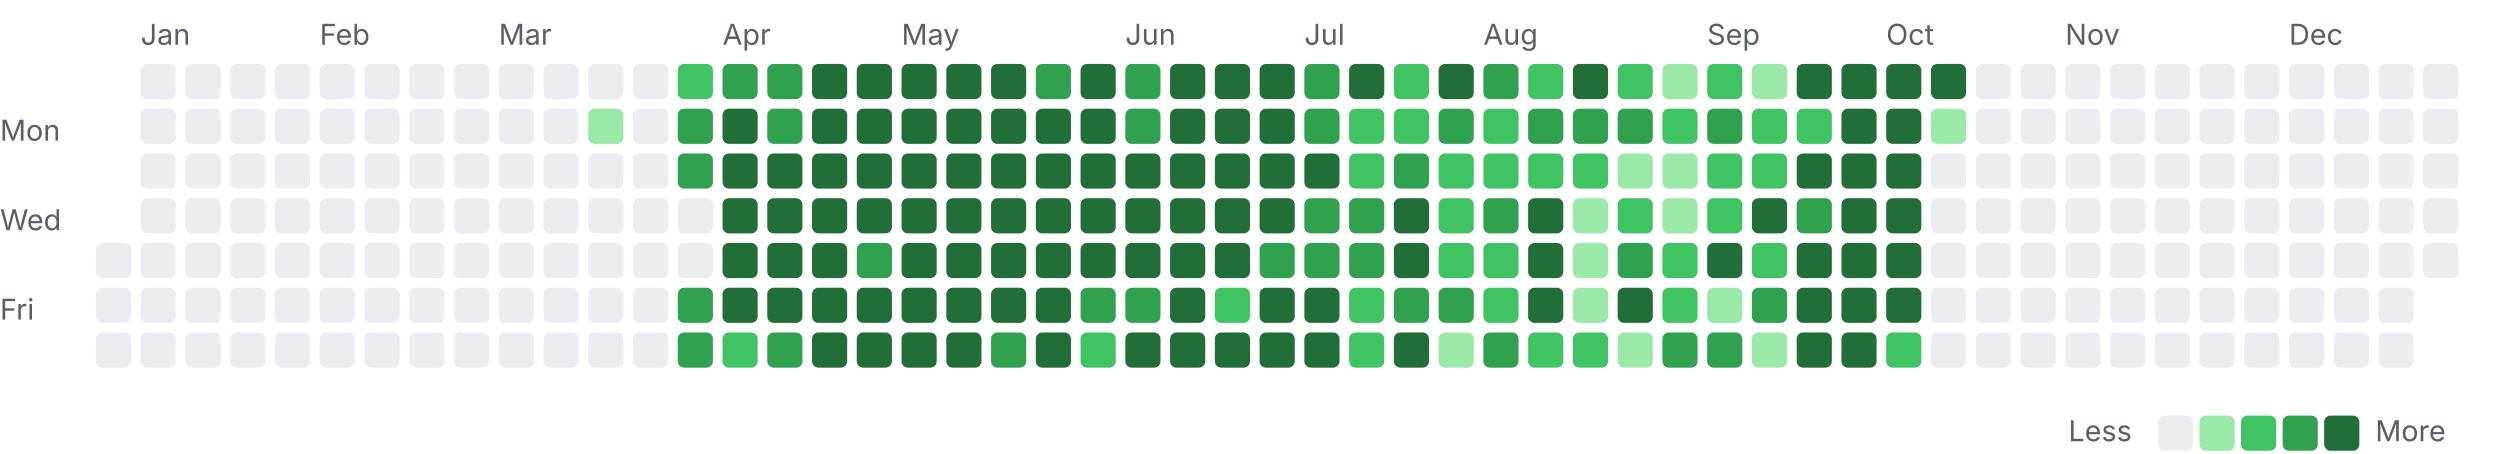
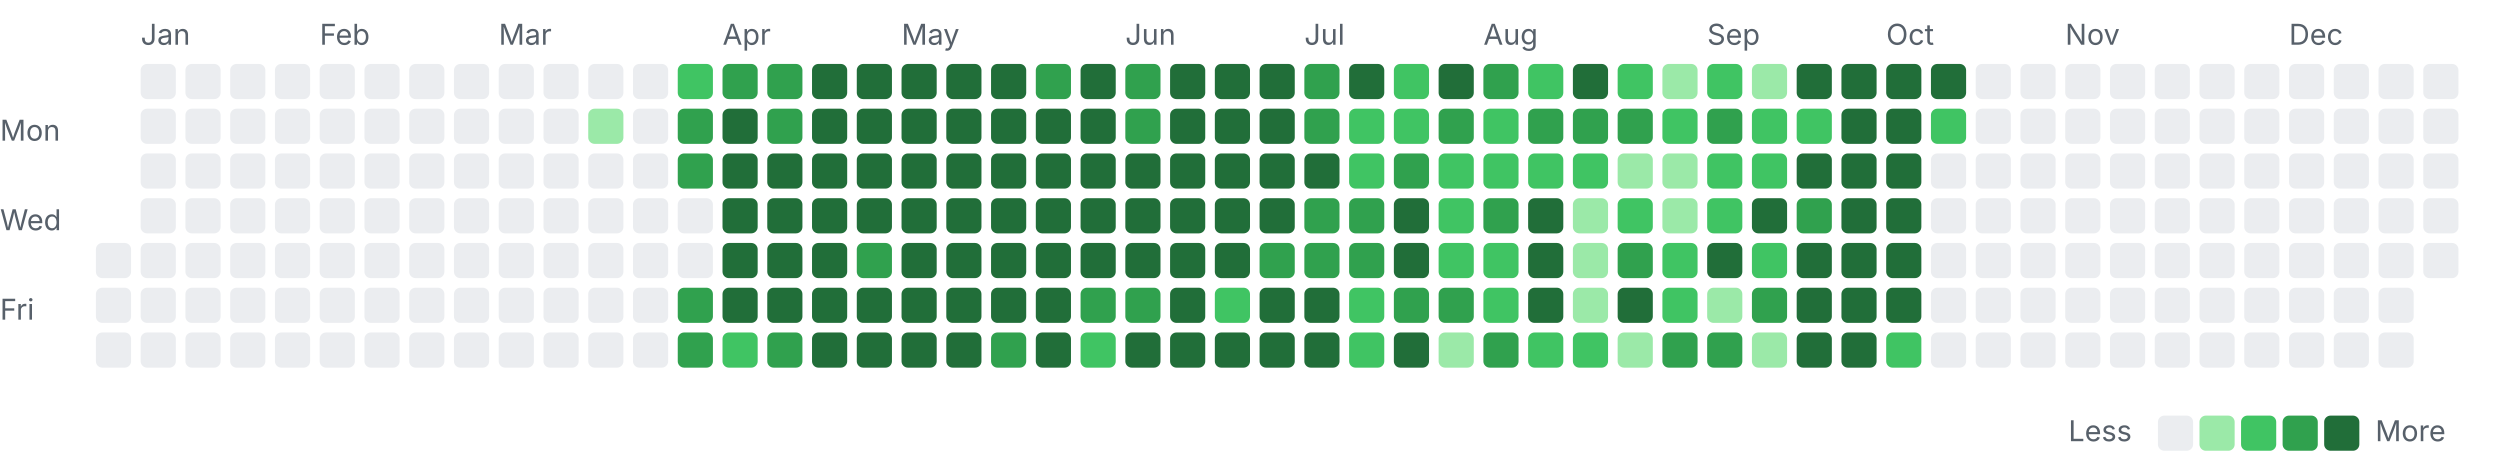
<svg xmlns="http://www.w3.org/2000/svg" width="782" height="142" viewBox="0 0 782 142">
  <style>.l0{fill:#ebedf0}.l1{fill:#9be9a8}.l2{fill:#40c463}.l3{fill:#30a14e}.l4{fill:#216e39} .lbl{fill:#57606a;font:9px -apple-system,Segoe UI,sans-serif}@media(prefers-color-scheme:dark){.l0{fill:#161b22}.l1{fill:#0e4429}.l2{fill:#006d32}.l3{fill:#26a641}.l4{fill:#39d353} .lbl{fill:#8b949e}}</style>
  <text class="lbl" x="44" y="14">Jan</text>
  <text class="lbl" x="100" y="14">Feb</text>
  <text class="lbl" x="156" y="14">Mar</text>
  <text class="lbl" x="226" y="14">Apr</text>
  <text class="lbl" x="282" y="14">May</text>
  <text class="lbl" x="352" y="14">Jun</text>
  <text class="lbl" x="408" y="14">Jul</text>
  <text class="lbl" x="464" y="14">Aug</text>
  <text class="lbl" x="534" y="14">Sep</text>
  <text class="lbl" x="590" y="14">Oct</text>
  <text class="lbl" x="646" y="14">Nov</text>
  <text class="lbl" x="716" y="14">Dec</text>
  <text class="lbl" x="0" y="44">Mon</text>
  <text class="lbl" x="0" y="72">Wed</text>
  <text class="lbl" x="0" y="100">Fri</text>
  <rect class="l0" x="30" y="76" width="11" height="11" rx="2" />
  <rect class="l0" x="30" y="90" width="11" height="11" rx="2" />
  <rect class="l0" x="30" y="104" width="11" height="11" rx="2" />
  <rect class="l0" x="44" y="20" width="11" height="11" rx="2" />
  <rect class="l0" x="44" y="34" width="11" height="11" rx="2" />
  <rect class="l0" x="44" y="48" width="11" height="11" rx="2" />
  <rect class="l0" x="44" y="62" width="11" height="11" rx="2" />
  <rect class="l0" x="44" y="76" width="11" height="11" rx="2" />
  <rect class="l0" x="44" y="90" width="11" height="11" rx="2" />
  <rect class="l0" x="44" y="104" width="11" height="11" rx="2" />
  <rect class="l0" x="58" y="20" width="11" height="11" rx="2" />
  <rect class="l0" x="58" y="34" width="11" height="11" rx="2" />
  <rect class="l0" x="58" y="48" width="11" height="11" rx="2" />
  <rect class="l0" x="58" y="62" width="11" height="11" rx="2" />
  <rect class="l0" x="58" y="76" width="11" height="11" rx="2" />
  <rect class="l0" x="58" y="90" width="11" height="11" rx="2" />
  <rect class="l0" x="58" y="104" width="11" height="11" rx="2" />
  <rect class="l0" x="72" y="20" width="11" height="11" rx="2" />
  <rect class="l0" x="72" y="34" width="11" height="11" rx="2" />
  <rect class="l0" x="72" y="48" width="11" height="11" rx="2" />
  <rect class="l0" x="72" y="62" width="11" height="11" rx="2" />
  <rect class="l0" x="72" y="76" width="11" height="11" rx="2" />
  <rect class="l0" x="72" y="90" width="11" height="11" rx="2" />
  <rect class="l0" x="72" y="104" width="11" height="11" rx="2" />
  <rect class="l0" x="86" y="20" width="11" height="11" rx="2" />
  <rect class="l0" x="86" y="34" width="11" height="11" rx="2" />
  <rect class="l0" x="86" y="48" width="11" height="11" rx="2" />
  <rect class="l0" x="86" y="62" width="11" height="11" rx="2" />
  <rect class="l0" x="86" y="76" width="11" height="11" rx="2" />
  <rect class="l0" x="86" y="90" width="11" height="11" rx="2" />
  <rect class="l0" x="86" y="104" width="11" height="11" rx="2" />
  <rect class="l0" x="100" y="20" width="11" height="11" rx="2" />
  <rect class="l0" x="100" y="34" width="11" height="11" rx="2" />
  <rect class="l0" x="100" y="48" width="11" height="11" rx="2" />
  <rect class="l0" x="100" y="62" width="11" height="11" rx="2" />
  <rect class="l0" x="100" y="76" width="11" height="11" rx="2" />
  <rect class="l0" x="100" y="90" width="11" height="11" rx="2" />
  <rect class="l0" x="100" y="104" width="11" height="11" rx="2" />
  <rect class="l0" x="114" y="20" width="11" height="11" rx="2" />
  <rect class="l0" x="114" y="34" width="11" height="11" rx="2" />
  <rect class="l0" x="114" y="48" width="11" height="11" rx="2" />
  <rect class="l0" x="114" y="62" width="11" height="11" rx="2" />
  <rect class="l0" x="114" y="76" width="11" height="11" rx="2" />
  <rect class="l0" x="114" y="90" width="11" height="11" rx="2" />
  <rect class="l0" x="114" y="104" width="11" height="11" rx="2" />
  <rect class="l0" x="128" y="20" width="11" height="11" rx="2" />
  <rect class="l0" x="128" y="34" width="11" height="11" rx="2" />
  <rect class="l0" x="128" y="48" width="11" height="11" rx="2" />
  <rect class="l0" x="128" y="62" width="11" height="11" rx="2" />
  <rect class="l0" x="128" y="76" width="11" height="11" rx="2" />
  <rect class="l0" x="128" y="90" width="11" height="11" rx="2" />
  <rect class="l0" x="128" y="104" width="11" height="11" rx="2" />
  <rect class="l0" x="142" y="20" width="11" height="11" rx="2" />
  <rect class="l0" x="142" y="34" width="11" height="11" rx="2" />
  <rect class="l0" x="142" y="48" width="11" height="11" rx="2" />
  <rect class="l0" x="142" y="62" width="11" height="11" rx="2" />
  <rect class="l0" x="142" y="76" width="11" height="11" rx="2" />
  <rect class="l0" x="142" y="90" width="11" height="11" rx="2" />
  <rect class="l0" x="142" y="104" width="11" height="11" rx="2" />
  <rect class="l0" x="156" y="20" width="11" height="11" rx="2" />
  <rect class="l0" x="156" y="34" width="11" height="11" rx="2" />
  <rect class="l0" x="156" y="48" width="11" height="11" rx="2" />
  <rect class="l0" x="156" y="62" width="11" height="11" rx="2" />
  <rect class="l0" x="156" y="76" width="11" height="11" rx="2" />
  <rect class="l0" x="156" y="90" width="11" height="11" rx="2" />
  <rect class="l0" x="156" y="104" width="11" height="11" rx="2" />
  <rect class="l0" x="170" y="20" width="11" height="11" rx="2" />
  <rect class="l0" x="170" y="34" width="11" height="11" rx="2" />
  <rect class="l0" x="170" y="48" width="11" height="11" rx="2" />
  <rect class="l0" x="170" y="62" width="11" height="11" rx="2" />
  <rect class="l0" x="170" y="76" width="11" height="11" rx="2" />
  <rect class="l0" x="170" y="90" width="11" height="11" rx="2" />
  <rect class="l0" x="170" y="104" width="11" height="11" rx="2" />
  <rect class="l0" x="184" y="20" width="11" height="11" rx="2" />
  <rect class="l1" x="184" y="34" width="11" height="11" rx="2" />
  <rect class="l0" x="184" y="48" width="11" height="11" rx="2" />
  <rect class="l0" x="184" y="62" width="11" height="11" rx="2" />
  <rect class="l0" x="184" y="76" width="11" height="11" rx="2" />
  <rect class="l0" x="184" y="90" width="11" height="11" rx="2" />
  <rect class="l0" x="184" y="104" width="11" height="11" rx="2" />
  <rect class="l0" x="198" y="20" width="11" height="11" rx="2" />
  <rect class="l0" x="198" y="34" width="11" height="11" rx="2" />
  <rect class="l0" x="198" y="48" width="11" height="11" rx="2" />
  <rect class="l0" x="198" y="62" width="11" height="11" rx="2" />
  <rect class="l0" x="198" y="76" width="11" height="11" rx="2" />
  <rect class="l0" x="198" y="90" width="11" height="11" rx="2" />
  <rect class="l0" x="198" y="104" width="11" height="11" rx="2" />
  <rect class="l2" x="212" y="20" width="11" height="11" rx="2" />
  <rect class="l3" x="212" y="34" width="11" height="11" rx="2" />
  <rect class="l3" x="212" y="48" width="11" height="11" rx="2" />
  <rect class="l0" x="212" y="62" width="11" height="11" rx="2" />
  <rect class="l0" x="212" y="76" width="11" height="11" rx="2" />
  <rect class="l3" x="212" y="90" width="11" height="11" rx="2" />
  <rect class="l3" x="212" y="104" width="11" height="11" rx="2" />
  <rect class="l3" x="226" y="20" width="11" height="11" rx="2" />
  <rect class="l4" x="226" y="34" width="11" height="11" rx="2" />
  <rect class="l4" x="226" y="48" width="11" height="11" rx="2" />
  <rect class="l4" x="226" y="62" width="11" height="11" rx="2" />
  <rect class="l4" x="226" y="76" width="11" height="11" rx="2" />
  <rect class="l4" x="226" y="90" width="11" height="11" rx="2" />
  <rect class="l2" x="226" y="104" width="11" height="11" rx="2" />
  <rect class="l3" x="240" y="20" width="11" height="11" rx="2" />
  <rect class="l3" x="240" y="34" width="11" height="11" rx="2" />
  <rect class="l4" x="240" y="48" width="11" height="11" rx="2" />
  <rect class="l4" x="240" y="62" width="11" height="11" rx="2" />
  <rect class="l4" x="240" y="76" width="11" height="11" rx="2" />
  <rect class="l4" x="240" y="90" width="11" height="11" rx="2" />
  <rect class="l3" x="240" y="104" width="11" height="11" rx="2" />
  <rect class="l4" x="254" y="20" width="11" height="11" rx="2" />
  <rect class="l4" x="254" y="34" width="11" height="11" rx="2" />
  <rect class="l4" x="254" y="48" width="11" height="11" rx="2" />
  <rect class="l4" x="254" y="62" width="11" height="11" rx="2" />
  <rect class="l4" x="254" y="76" width="11" height="11" rx="2" />
  <rect class="l4" x="254" y="90" width="11" height="11" rx="2" />
  <rect class="l4" x="254" y="104" width="11" height="11" rx="2" />
  <rect class="l4" x="268" y="20" width="11" height="11" rx="2" />
  <rect class="l4" x="268" y="34" width="11" height="11" rx="2" />
  <rect class="l4" x="268" y="48" width="11" height="11" rx="2" />
  <rect class="l4" x="268" y="62" width="11" height="11" rx="2" />
  <rect class="l3" x="268" y="76" width="11" height="11" rx="2" />
  <rect class="l4" x="268" y="90" width="11" height="11" rx="2" />
  <rect class="l4" x="268" y="104" width="11" height="11" rx="2" />
  <rect class="l4" x="282" y="20" width="11" height="11" rx="2" />
  <rect class="l4" x="282" y="34" width="11" height="11" rx="2" />
  <rect class="l4" x="282" y="48" width="11" height="11" rx="2" />
  <rect class="l4" x="282" y="62" width="11" height="11" rx="2" />
  <rect class="l4" x="282" y="76" width="11" height="11" rx="2" />
  <rect class="l4" x="282" y="90" width="11" height="11" rx="2" />
  <rect class="l4" x="282" y="104" width="11" height="11" rx="2" />
  <rect class="l4" x="296" y="20" width="11" height="11" rx="2" />
  <rect class="l4" x="296" y="34" width="11" height="11" rx="2" />
  <rect class="l4" x="296" y="48" width="11" height="11" rx="2" />
  <rect class="l4" x="296" y="62" width="11" height="11" rx="2" />
  <rect class="l4" x="296" y="76" width="11" height="11" rx="2" />
  <rect class="l4" x="296" y="90" width="11" height="11" rx="2" />
  <rect class="l4" x="296" y="104" width="11" height="11" rx="2" />
  <rect class="l4" x="310" y="20" width="11" height="11" rx="2" />
  <rect class="l4" x="310" y="34" width="11" height="11" rx="2" />
  <rect class="l4" x="310" y="48" width="11" height="11" rx="2" />
  <rect class="l4" x="310" y="62" width="11" height="11" rx="2" />
  <rect class="l4" x="310" y="76" width="11" height="11" rx="2" />
  <rect class="l4" x="310" y="90" width="11" height="11" rx="2" />
  <rect class="l3" x="310" y="104" width="11" height="11" rx="2" />
  <rect class="l3" x="324" y="20" width="11" height="11" rx="2" />
  <rect class="l4" x="324" y="34" width="11" height="11" rx="2" />
  <rect class="l4" x="324" y="48" width="11" height="11" rx="2" />
  <rect class="l4" x="324" y="62" width="11" height="11" rx="2" />
  <rect class="l4" x="324" y="76" width="11" height="11" rx="2" />
  <rect class="l4" x="324" y="90" width="11" height="11" rx="2" />
  <rect class="l4" x="324" y="104" width="11" height="11" rx="2" />
  <rect class="l4" x="338" y="20" width="11" height="11" rx="2" />
  <rect class="l4" x="338" y="34" width="11" height="11" rx="2" />
  <rect class="l4" x="338" y="48" width="11" height="11" rx="2" />
  <rect class="l4" x="338" y="62" width="11" height="11" rx="2" />
  <rect class="l4" x="338" y="76" width="11" height="11" rx="2" />
  <rect class="l3" x="338" y="90" width="11" height="11" rx="2" />
  <rect class="l2" x="338" y="104" width="11" height="11" rx="2" />
  <rect class="l3" x="352" y="20" width="11" height="11" rx="2" />
  <rect class="l3" x="352" y="34" width="11" height="11" rx="2" />
  <rect class="l4" x="352" y="48" width="11" height="11" rx="2" />
  <rect class="l4" x="352" y="62" width="11" height="11" rx="2" />
  <rect class="l4" x="352" y="76" width="11" height="11" rx="2" />
  <rect class="l3" x="352" y="90" width="11" height="11" rx="2" />
  <rect class="l4" x="352" y="104" width="11" height="11" rx="2" />
  <rect class="l4" x="366" y="20" width="11" height="11" rx="2" />
  <rect class="l4" x="366" y="34" width="11" height="11" rx="2" />
  <rect class="l4" x="366" y="48" width="11" height="11" rx="2" />
  <rect class="l4" x="366" y="62" width="11" height="11" rx="2" />
  <rect class="l4" x="366" y="76" width="11" height="11" rx="2" />
  <rect class="l4" x="366" y="90" width="11" height="11" rx="2" />
  <rect class="l4" x="366" y="104" width="11" height="11" rx="2" />
  <rect class="l4" x="380" y="20" width="11" height="11" rx="2" />
  <rect class="l4" x="380" y="34" width="11" height="11" rx="2" />
  <rect class="l4" x="380" y="48" width="11" height="11" rx="2" />
  <rect class="l4" x="380" y="62" width="11" height="11" rx="2" />
  <rect class="l4" x="380" y="76" width="11" height="11" rx="2" />
  <rect class="l2" x="380" y="90" width="11" height="11" rx="2" />
  <rect class="l4" x="380" y="104" width="11" height="11" rx="2" />
  <rect class="l4" x="394" y="20" width="11" height="11" rx="2" />
  <rect class="l4" x="394" y="34" width="11" height="11" rx="2" />
  <rect class="l4" x="394" y="48" width="11" height="11" rx="2" />
  <rect class="l4" x="394" y="62" width="11" height="11" rx="2" />
  <rect class="l3" x="394" y="76" width="11" height="11" rx="2" />
  <rect class="l4" x="394" y="90" width="11" height="11" rx="2" />
  <rect class="l4" x="394" y="104" width="11" height="11" rx="2" />
  <rect class="l3" x="408" y="20" width="11" height="11" rx="2" />
  <rect class="l3" x="408" y="34" width="11" height="11" rx="2" />
  <rect class="l4" x="408" y="48" width="11" height="11" rx="2" />
  <rect class="l3" x="408" y="62" width="11" height="11" rx="2" />
  <rect class="l3" x="408" y="76" width="11" height="11" rx="2" />
  <rect class="l4" x="408" y="90" width="11" height="11" rx="2" />
  <rect class="l4" x="408" y="104" width="11" height="11" rx="2" />
  <rect class="l4" x="422" y="20" width="11" height="11" rx="2" />
  <rect class="l2" x="422" y="34" width="11" height="11" rx="2" />
  <rect class="l2" x="422" y="48" width="11" height="11" rx="2" />
  <rect class="l3" x="422" y="62" width="11" height="11" rx="2" />
  <rect class="l3" x="422" y="76" width="11" height="11" rx="2" />
  <rect class="l2" x="422" y="90" width="11" height="11" rx="2" />
  <rect class="l2" x="422" y="104" width="11" height="11" rx="2" />
  <rect class="l2" x="436" y="20" width="11" height="11" rx="2" />
  <rect class="l2" x="436" y="34" width="11" height="11" rx="2" />
  <rect class="l3" x="436" y="48" width="11" height="11" rx="2" />
  <rect class="l4" x="436" y="62" width="11" height="11" rx="2" />
  <rect class="l4" x="436" y="76" width="11" height="11" rx="2" />
  <rect class="l3" x="436" y="90" width="11" height="11" rx="2" />
  <rect class="l4" x="436" y="104" width="11" height="11" rx="2" />
  <rect class="l4" x="450" y="20" width="11" height="11" rx="2" />
  <rect class="l3" x="450" y="34" width="11" height="11" rx="2" />
  <rect class="l2" x="450" y="48" width="11" height="11" rx="2" />
  <rect class="l2" x="450" y="62" width="11" height="11" rx="2" />
  <rect class="l2" x="450" y="76" width="11" height="11" rx="2" />
  <rect class="l3" x="450" y="90" width="11" height="11" rx="2" />
  <rect class="l1" x="450" y="104" width="11" height="11" rx="2" />
  <rect class="l3" x="464" y="20" width="11" height="11" rx="2" />
  <rect class="l2" x="464" y="34" width="11" height="11" rx="2" />
  <rect class="l2" x="464" y="48" width="11" height="11" rx="2" />
  <rect class="l3" x="464" y="62" width="11" height="11" rx="2" />
  <rect class="l2" x="464" y="76" width="11" height="11" rx="2" />
  <rect class="l2" x="464" y="90" width="11" height="11" rx="2" />
  <rect class="l3" x="464" y="104" width="11" height="11" rx="2" />
  <rect class="l2" x="478" y="20" width="11" height="11" rx="2" />
  <rect class="l3" x="478" y="34" width="11" height="11" rx="2" />
  <rect class="l2" x="478" y="48" width="11" height="11" rx="2" />
  <rect class="l4" x="478" y="62" width="11" height="11" rx="2" />
  <rect class="l4" x="478" y="76" width="11" height="11" rx="2" />
  <rect class="l4" x="478" y="90" width="11" height="11" rx="2" />
  <rect class="l2" x="478" y="104" width="11" height="11" rx="2" />
  <rect class="l4" x="492" y="20" width="11" height="11" rx="2" />
  <rect class="l3" x="492" y="34" width="11" height="11" rx="2" />
  <rect class="l2" x="492" y="48" width="11" height="11" rx="2" />
  <rect class="l1" x="492" y="62" width="11" height="11" rx="2" />
  <rect class="l1" x="492" y="76" width="11" height="11" rx="2" />
  <rect class="l1" x="492" y="90" width="11" height="11" rx="2" />
  <rect class="l2" x="492" y="104" width="11" height="11" rx="2" />
  <rect class="l2" x="506" y="20" width="11" height="11" rx="2" />
  <rect class="l3" x="506" y="34" width="11" height="11" rx="2" />
  <rect class="l1" x="506" y="48" width="11" height="11" rx="2" />
  <rect class="l2" x="506" y="62" width="11" height="11" rx="2" />
  <rect class="l3" x="506" y="76" width="11" height="11" rx="2" />
  <rect class="l4" x="506" y="90" width="11" height="11" rx="2" />
  <rect class="l1" x="506" y="104" width="11" height="11" rx="2" />
  <rect class="l1" x="520" y="20" width="11" height="11" rx="2" />
  <rect class="l2" x="520" y="34" width="11" height="11" rx="2" />
  <rect class="l1" x="520" y="48" width="11" height="11" rx="2" />
  <rect class="l1" x="520" y="62" width="11" height="11" rx="2" />
  <rect class="l2" x="520" y="76" width="11" height="11" rx="2" />
  <rect class="l2" x="520" y="90" width="11" height="11" rx="2" />
  <rect class="l3" x="520" y="104" width="11" height="11" rx="2" />
  <rect class="l2" x="534" y="20" width="11" height="11" rx="2" />
  <rect class="l3" x="534" y="34" width="11" height="11" rx="2" />
  <rect class="l2" x="534" y="48" width="11" height="11" rx="2" />
  <rect class="l2" x="534" y="62" width="11" height="11" rx="2" />
  <rect class="l4" x="534" y="76" width="11" height="11" rx="2" />
  <rect class="l1" x="534" y="90" width="11" height="11" rx="2" />
  <rect class="l3" x="534" y="104" width="11" height="11" rx="2" />
  <rect class="l1" x="548" y="20" width="11" height="11" rx="2" />
  <rect class="l2" x="548" y="34" width="11" height="11" rx="2" />
  <rect class="l2" x="548" y="48" width="11" height="11" rx="2" />
  <rect class="l4" x="548" y="62" width="11" height="11" rx="2" />
  <rect class="l2" x="548" y="76" width="11" height="11" rx="2" />
  <rect class="l3" x="548" y="90" width="11" height="11" rx="2" />
  <rect class="l1" x="548" y="104" width="11" height="11" rx="2" />
  <rect class="l4" x="562" y="20" width="11" height="11" rx="2" />
  <rect class="l2" x="562" y="34" width="11" height="11" rx="2" />
  <rect class="l4" x="562" y="48" width="11" height="11" rx="2" />
  <rect class="l3" x="562" y="62" width="11" height="11" rx="2" />
  <rect class="l4" x="562" y="76" width="11" height="11" rx="2" />
  <rect class="l4" x="562" y="90" width="11" height="11" rx="2" />
  <rect class="l4" x="562" y="104" width="11" height="11" rx="2" />
  <rect class="l4" x="576" y="20" width="11" height="11" rx="2" />
  <rect class="l4" x="576" y="34" width="11" height="11" rx="2" />
  <rect class="l4" x="576" y="48" width="11" height="11" rx="2" />
  <rect class="l4" x="576" y="62" width="11" height="11" rx="2" />
  <rect class="l4" x="576" y="76" width="11" height="11" rx="2" />
  <rect class="l4" x="576" y="90" width="11" height="11" rx="2" />
  <rect class="l4" x="576" y="104" width="11" height="11" rx="2" />
  <rect class="l4" x="590" y="20" width="11" height="11" rx="2" />
  <rect class="l4" x="590" y="34" width="11" height="11" rx="2" />
  <rect class="l4" x="590" y="48" width="11" height="11" rx="2" />
  <rect class="l4" x="590" y="62" width="11" height="11" rx="2" />
  <rect class="l4" x="590" y="76" width="11" height="11" rx="2" />
  <rect class="l4" x="590" y="90" width="11" height="11" rx="2" />
  <rect class="l2" x="590" y="104" width="11" height="11" rx="2" />
  <rect class="l4" x="604" y="20" width="11" height="11" rx="2" />
-   <rect class="l1" x="604" y="34" width="11" height="11" rx="2" />
+   <rect class="l2" x="604" y="34" width="11" height="11" rx="2" />
  <rect class="l0" x="604" y="48" width="11" height="11" rx="2" />
  <rect class="l0" x="604" y="62" width="11" height="11" rx="2" />
  <rect class="l0" x="604" y="76" width="11" height="11" rx="2" />
  <rect class="l0" x="604" y="90" width="11" height="11" rx="2" />
  <rect class="l0" x="604" y="104" width="11" height="11" rx="2" />
  <rect class="l0" x="618" y="20" width="11" height="11" rx="2" />
  <rect class="l0" x="618" y="34" width="11" height="11" rx="2" />
  <rect class="l0" x="618" y="48" width="11" height="11" rx="2" />
  <rect class="l0" x="618" y="62" width="11" height="11" rx="2" />
  <rect class="l0" x="618" y="76" width="11" height="11" rx="2" />
  <rect class="l0" x="618" y="90" width="11" height="11" rx="2" />
  <rect class="l0" x="618" y="104" width="11" height="11" rx="2" />
  <rect class="l0" x="632" y="20" width="11" height="11" rx="2" />
  <rect class="l0" x="632" y="34" width="11" height="11" rx="2" />
  <rect class="l0" x="632" y="48" width="11" height="11" rx="2" />
  <rect class="l0" x="632" y="62" width="11" height="11" rx="2" />
  <rect class="l0" x="632" y="76" width="11" height="11" rx="2" />
  <rect class="l0" x="632" y="90" width="11" height="11" rx="2" />
  <rect class="l0" x="632" y="104" width="11" height="11" rx="2" />
  <rect class="l0" x="646" y="20" width="11" height="11" rx="2" />
  <rect class="l0" x="646" y="34" width="11" height="11" rx="2" />
  <rect class="l0" x="646" y="48" width="11" height="11" rx="2" />
  <rect class="l0" x="646" y="62" width="11" height="11" rx="2" />
  <rect class="l0" x="646" y="76" width="11" height="11" rx="2" />
  <rect class="l0" x="646" y="90" width="11" height="11" rx="2" />
  <rect class="l0" x="646" y="104" width="11" height="11" rx="2" />
  <rect class="l0" x="660" y="20" width="11" height="11" rx="2" />
  <rect class="l0" x="660" y="34" width="11" height="11" rx="2" />
  <rect class="l0" x="660" y="48" width="11" height="11" rx="2" />
  <rect class="l0" x="660" y="62" width="11" height="11" rx="2" />
  <rect class="l0" x="660" y="76" width="11" height="11" rx="2" />
  <rect class="l0" x="660" y="90" width="11" height="11" rx="2" />
  <rect class="l0" x="660" y="104" width="11" height="11" rx="2" />
  <rect class="l0" x="674" y="20" width="11" height="11" rx="2" />
  <rect class="l0" x="674" y="34" width="11" height="11" rx="2" />
  <rect class="l0" x="674" y="48" width="11" height="11" rx="2" />
  <rect class="l0" x="674" y="62" width="11" height="11" rx="2" />
  <rect class="l0" x="674" y="76" width="11" height="11" rx="2" />
  <rect class="l0" x="674" y="90" width="11" height="11" rx="2" />
  <rect class="l0" x="674" y="104" width="11" height="11" rx="2" />
  <rect class="l0" x="688" y="20" width="11" height="11" rx="2" />
  <rect class="l0" x="688" y="34" width="11" height="11" rx="2" />
  <rect class="l0" x="688" y="48" width="11" height="11" rx="2" />
  <rect class="l0" x="688" y="62" width="11" height="11" rx="2" />
  <rect class="l0" x="688" y="76" width="11" height="11" rx="2" />
  <rect class="l0" x="688" y="90" width="11" height="11" rx="2" />
  <rect class="l0" x="688" y="104" width="11" height="11" rx="2" />
  <rect class="l0" x="702" y="20" width="11" height="11" rx="2" />
  <rect class="l0" x="702" y="34" width="11" height="11" rx="2" />
  <rect class="l0" x="702" y="48" width="11" height="11" rx="2" />
  <rect class="l0" x="702" y="62" width="11" height="11" rx="2" />
  <rect class="l0" x="702" y="76" width="11" height="11" rx="2" />
  <rect class="l0" x="702" y="90" width="11" height="11" rx="2" />
  <rect class="l0" x="702" y="104" width="11" height="11" rx="2" />
  <rect class="l0" x="716" y="20" width="11" height="11" rx="2" />
  <rect class="l0" x="716" y="34" width="11" height="11" rx="2" />
  <rect class="l0" x="716" y="48" width="11" height="11" rx="2" />
  <rect class="l0" x="716" y="62" width="11" height="11" rx="2" />
  <rect class="l0" x="716" y="76" width="11" height="11" rx="2" />
  <rect class="l0" x="716" y="90" width="11" height="11" rx="2" />
  <rect class="l0" x="716" y="104" width="11" height="11" rx="2" />
  <rect class="l0" x="730" y="20" width="11" height="11" rx="2" />
  <rect class="l0" x="730" y="34" width="11" height="11" rx="2" />
  <rect class="l0" x="730" y="48" width="11" height="11" rx="2" />
  <rect class="l0" x="730" y="62" width="11" height="11" rx="2" />
  <rect class="l0" x="730" y="76" width="11" height="11" rx="2" />
  <rect class="l0" x="730" y="90" width="11" height="11" rx="2" />
  <rect class="l0" x="730" y="104" width="11" height="11" rx="2" />
  <rect class="l0" x="744" y="20" width="11" height="11" rx="2" />
  <rect class="l0" x="744" y="34" width="11" height="11" rx="2" />
  <rect class="l0" x="744" y="48" width="11" height="11" rx="2" />
  <rect class="l0" x="744" y="62" width="11" height="11" rx="2" />
  <rect class="l0" x="744" y="76" width="11" height="11" rx="2" />
  <rect class="l0" x="744" y="90" width="11" height="11" rx="2" />
  <rect class="l0" x="744" y="104" width="11" height="11" rx="2" />
  <rect class="l0" x="758" y="20" width="11" height="11" rx="2" />
  <rect class="l0" x="758" y="34" width="11" height="11" rx="2" />
  <rect class="l0" x="758" y="48" width="11" height="11" rx="2" />
  <rect class="l0" x="758" y="62" width="11" height="11" rx="2" />
  <rect class="l0" x="758" y="76" width="11" height="11" rx="2" />
  <text class="lbl" x="647" y="138">Less</text>
  <rect class="l0" x="675" y="130" width="11" height="11" rx="2" />
  <rect class="l1" x="688" y="130" width="11" height="11" rx="2" />
  <rect class="l2" x="701" y="130" width="11" height="11" rx="2" />
  <rect class="l3" x="714" y="130" width="11" height="11" rx="2" />
  <rect class="l4" x="727" y="130" width="11" height="11" rx="2" />
  <text class="lbl" x="743" y="138">More</text>
</svg>
